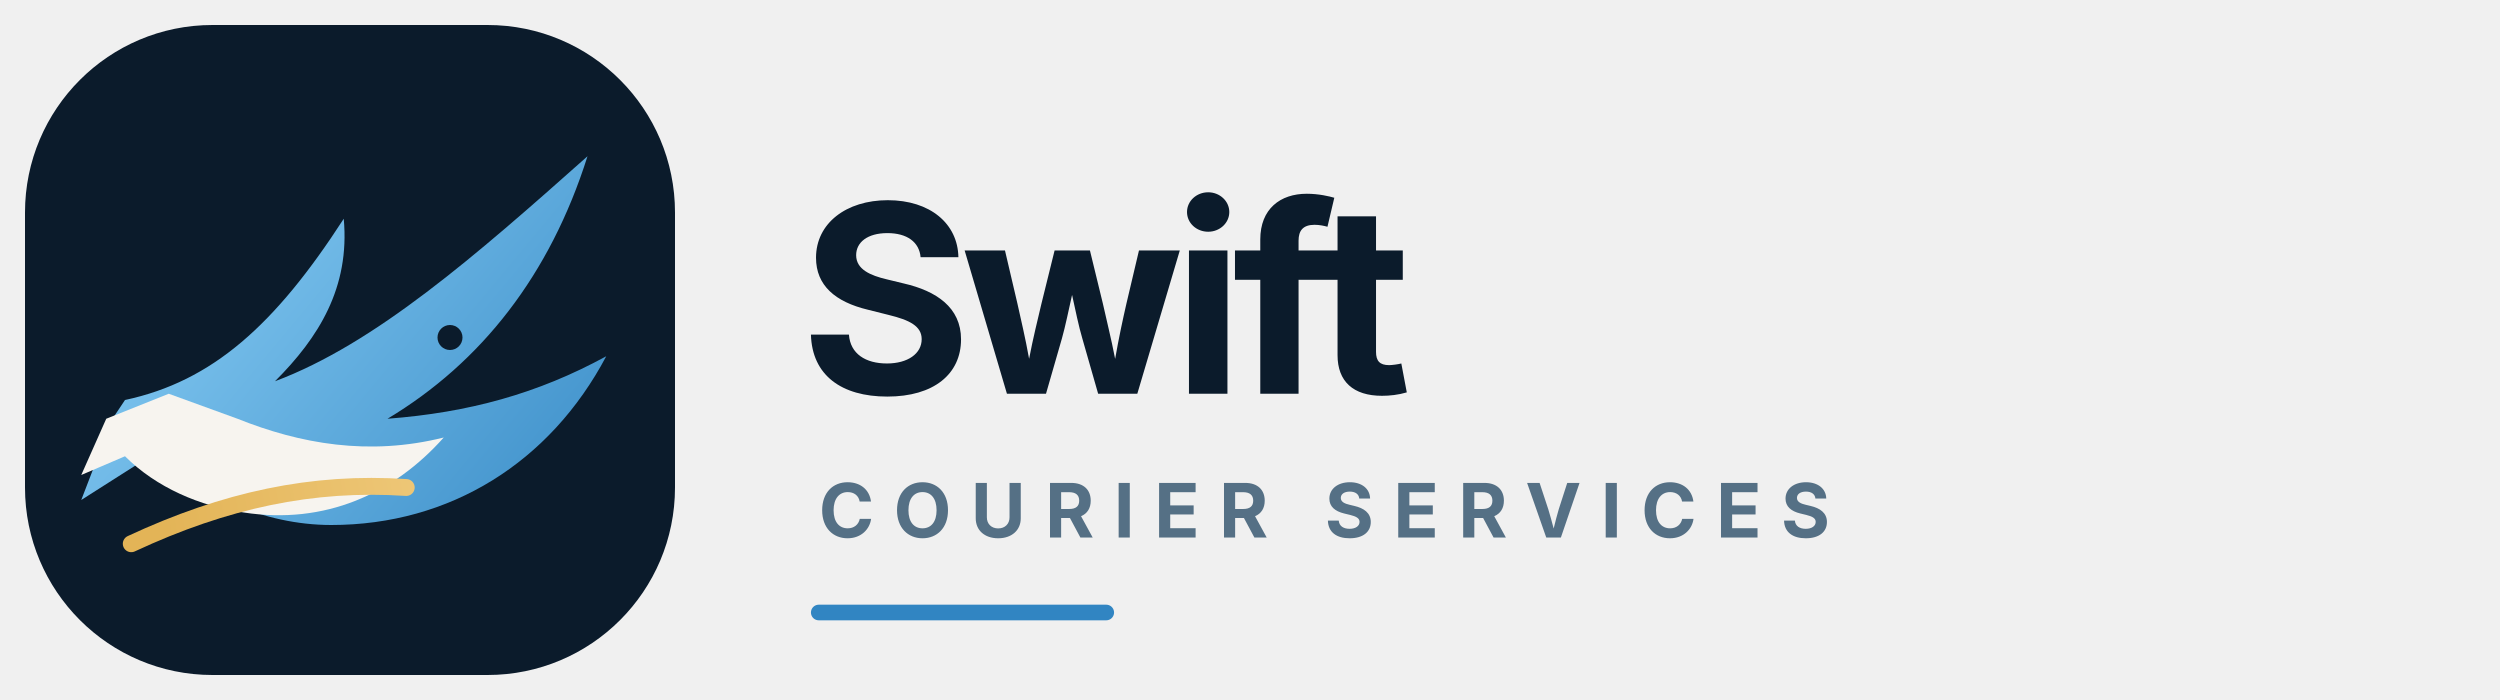
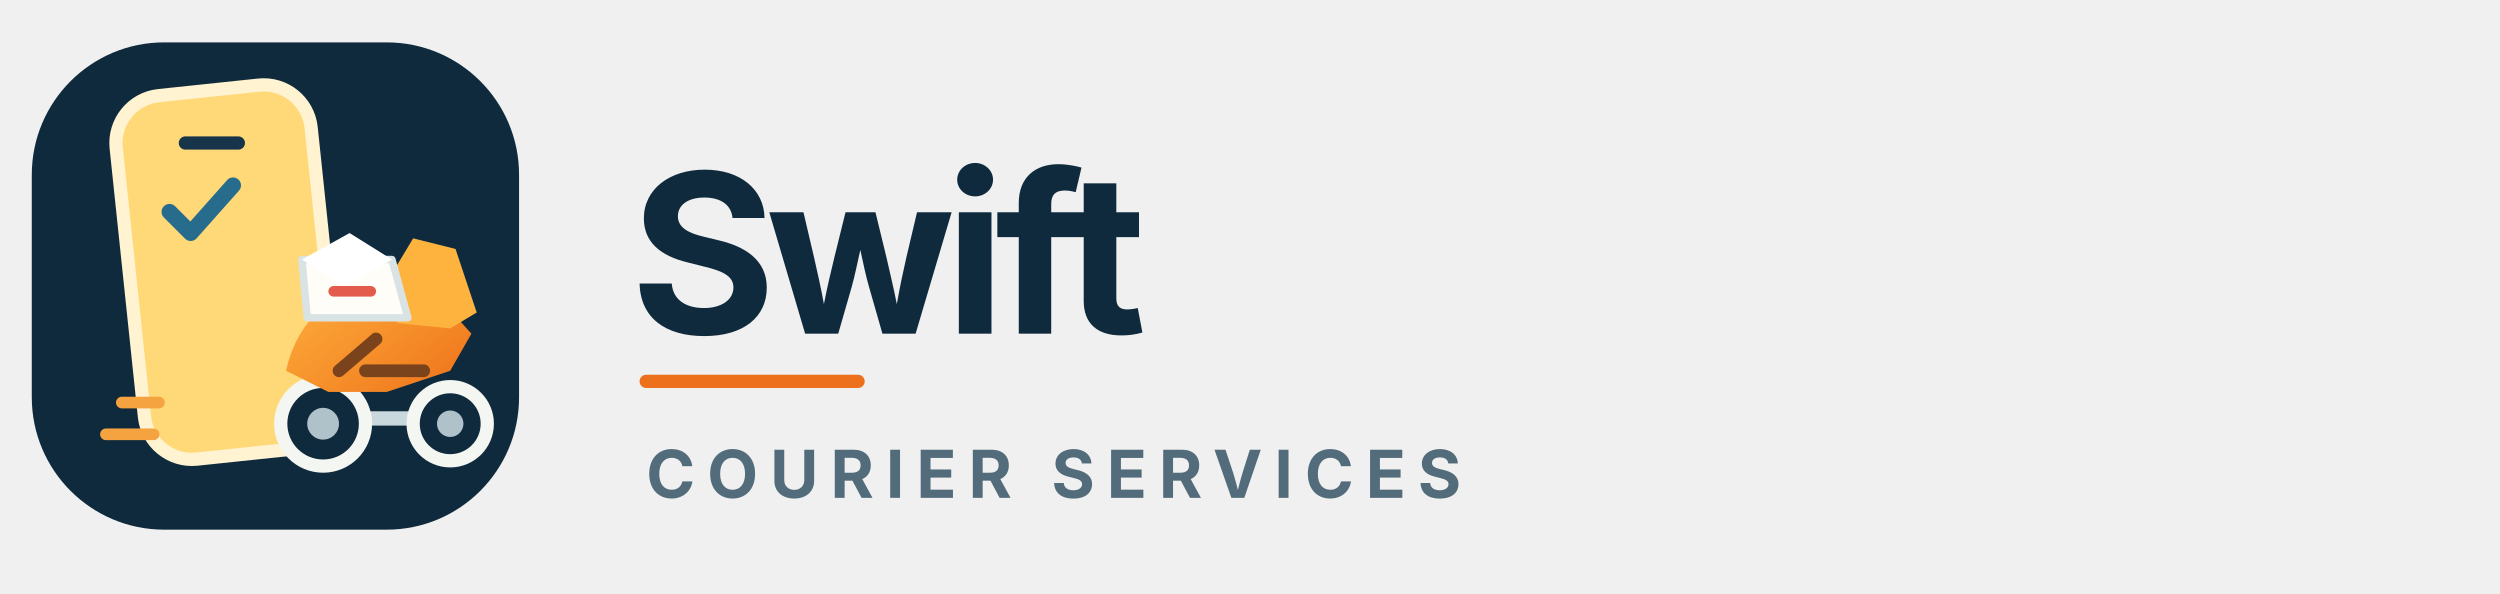
- <svg xmlns="http://www.w3.org/2000/svg" viewBox="0 0 400 112" fill="none" role="img" aria-labelledby="title desc">
+ <svg xmlns="http://www.w3.org/2000/svg" viewBox="0 0 472 112" fill="none" role="img" aria-labelledby="title desc">
  <defs>
-     <linearGradient id="wing" x1="26" y1="32" x2="103" y2="96" gradientUnits="userSpaceOnUse">
-       <stop stop-color="#83C9F2" />
-       <stop offset="1" stop-color="#3185C2" />
-     </linearGradient>
-     <linearGradient id="trail" x1="28" y1="94" x2="93" y2="82" gradientUnits="userSpaceOnUse">
-       <stop stop-color="#E3B457" />
-       <stop offset="1" stop-color="#F4D28A" />
+     <linearGradient id="orange" x1="53" y1="43" x2="80" y2="79" gradientUnits="userSpaceOnUse">
+       <stop stop-color="#FFB33F" />
+       <stop offset="1" stop-color="#EC6814" />
    </linearGradient>
  </defs>
-   <rect x="4" y="4" width="104" height="104" rx="30" fill="#0B1B2B" />
-   <path d="M20 64c14-3 24-12 35-29 1 11-4 19-11 26 16-6 32-20 50-36-6 19-17 33-32 42 13-1 24-4 35-10-9 17-25 27-44 27-11 0-21-5-29-11l-11 7 5-13 2-3Z" fill="url(#wing)" />
-   <path d="M38 67c10 4 21 6 33 3-8 9-19 14-32 12-7-1-14-4-19-9l-7 3 4-9 10-4 11 4Z" fill="#F7F4EF" />
-   <path d="M21 87c15-7 29-10 44-9" stroke="url(#trail)" stroke-width="2.7" stroke-linecap="round" />
-   <circle cx="72" cy="54" r="2" fill="#0B1B2B" />
-   <text x="128" y="63" fill="#0B1B2B" font-family="Inter, Arial, sans-serif" font-size="42" font-weight="700" letter-spacing="-1.8">Swift</text>
-   <text x="131" y="86" fill="#557085" font-family="Inter, Arial, sans-serif" font-size="12" font-weight="700" letter-spacing="3.1">COURIER SERVICES</text>
-   <path d="M131 98h46" stroke="#3185C2" stroke-width="2.5" stroke-linecap="round" />
+   <g transform="translate(4 6)">
+     <rect x="2" y="2" width="92" height="92" rx="25" fill="#102A3D" />
+     <rect x="17" y="13" width="37" height="69" rx="9" transform="rotate(-6 17 13)" fill="#FFD977" stroke="#FFF3D1" stroke-width="2.5" />
+     <path d="M31 21h10" stroke="#17344A" stroke-width="2.5" stroke-linecap="round" />
+     <path d="m28 34 4 4 8-9" stroke="#286C8D" stroke-width="3" stroke-linecap="round" stroke-linejoin="round" />
+     <path d="M50 73h34" stroke="#C9D8DC" stroke-width="2.7" stroke-linecap="round" />
+     <circle cx="57" cy="74" r="8" fill="#102A3D" stroke="#F4F6F2" stroke-width="2.5" />
+     <circle cx="57" cy="74" r="3" fill="#AFC1C9" />
+     <circle cx="81" cy="74" r="7" fill="#102A3D" stroke="#F4F6F2" stroke-width="2.5" />
+     <circle cx="81" cy="74" r="2.5" fill="#AFC1C9" />
+     <path d="M50 64c2-9 8-15 18-17h8l9 10-4 7-12 4H58l-8-4Z" fill="url(#orange)" />
+     <path d="m68 49 6-10 8 2 4 12-5 3-10-1-3-6Z" fill="#FFB33F" />
+     <path d="M65 64h11M67 58l-7 6" stroke="#7B431C" stroke-width="2.4" stroke-linecap="round" />
+     <path d="M53 43h17l3 11H54l-1-11Z" fill="#FFFDF8" stroke="#D9E3E3" stroke-width="1.4" stroke-linejoin="round" />
+     <path d="m53 43 9-5 8 5-9 5-8-5Z" fill="#FFFFFF" />
+     <path d="M59 49h7" stroke="#E35B4C" stroke-width="2" stroke-linecap="round" />
+     <path d="M19 70h7M16 76h9" stroke="#F4A340" stroke-width="2.2" stroke-linecap="round" />
+   </g>
+   <text x="119" y="63" fill="#102A3D" font-family="Inter,Arial,sans-serif" font-size="42" font-weight="750" letter-spacing="-1.9">Swift</text>
+   <path d="M122 72h40" stroke="#ED711D" stroke-width="2.5" stroke-linecap="round" />
+   <text x="122" y="94" fill="#536C7B" font-family="Inter,Arial,sans-serif" font-size="12.5" font-weight="700" letter-spacing="2.25">COURIER SERVICES</text>
</svg>
